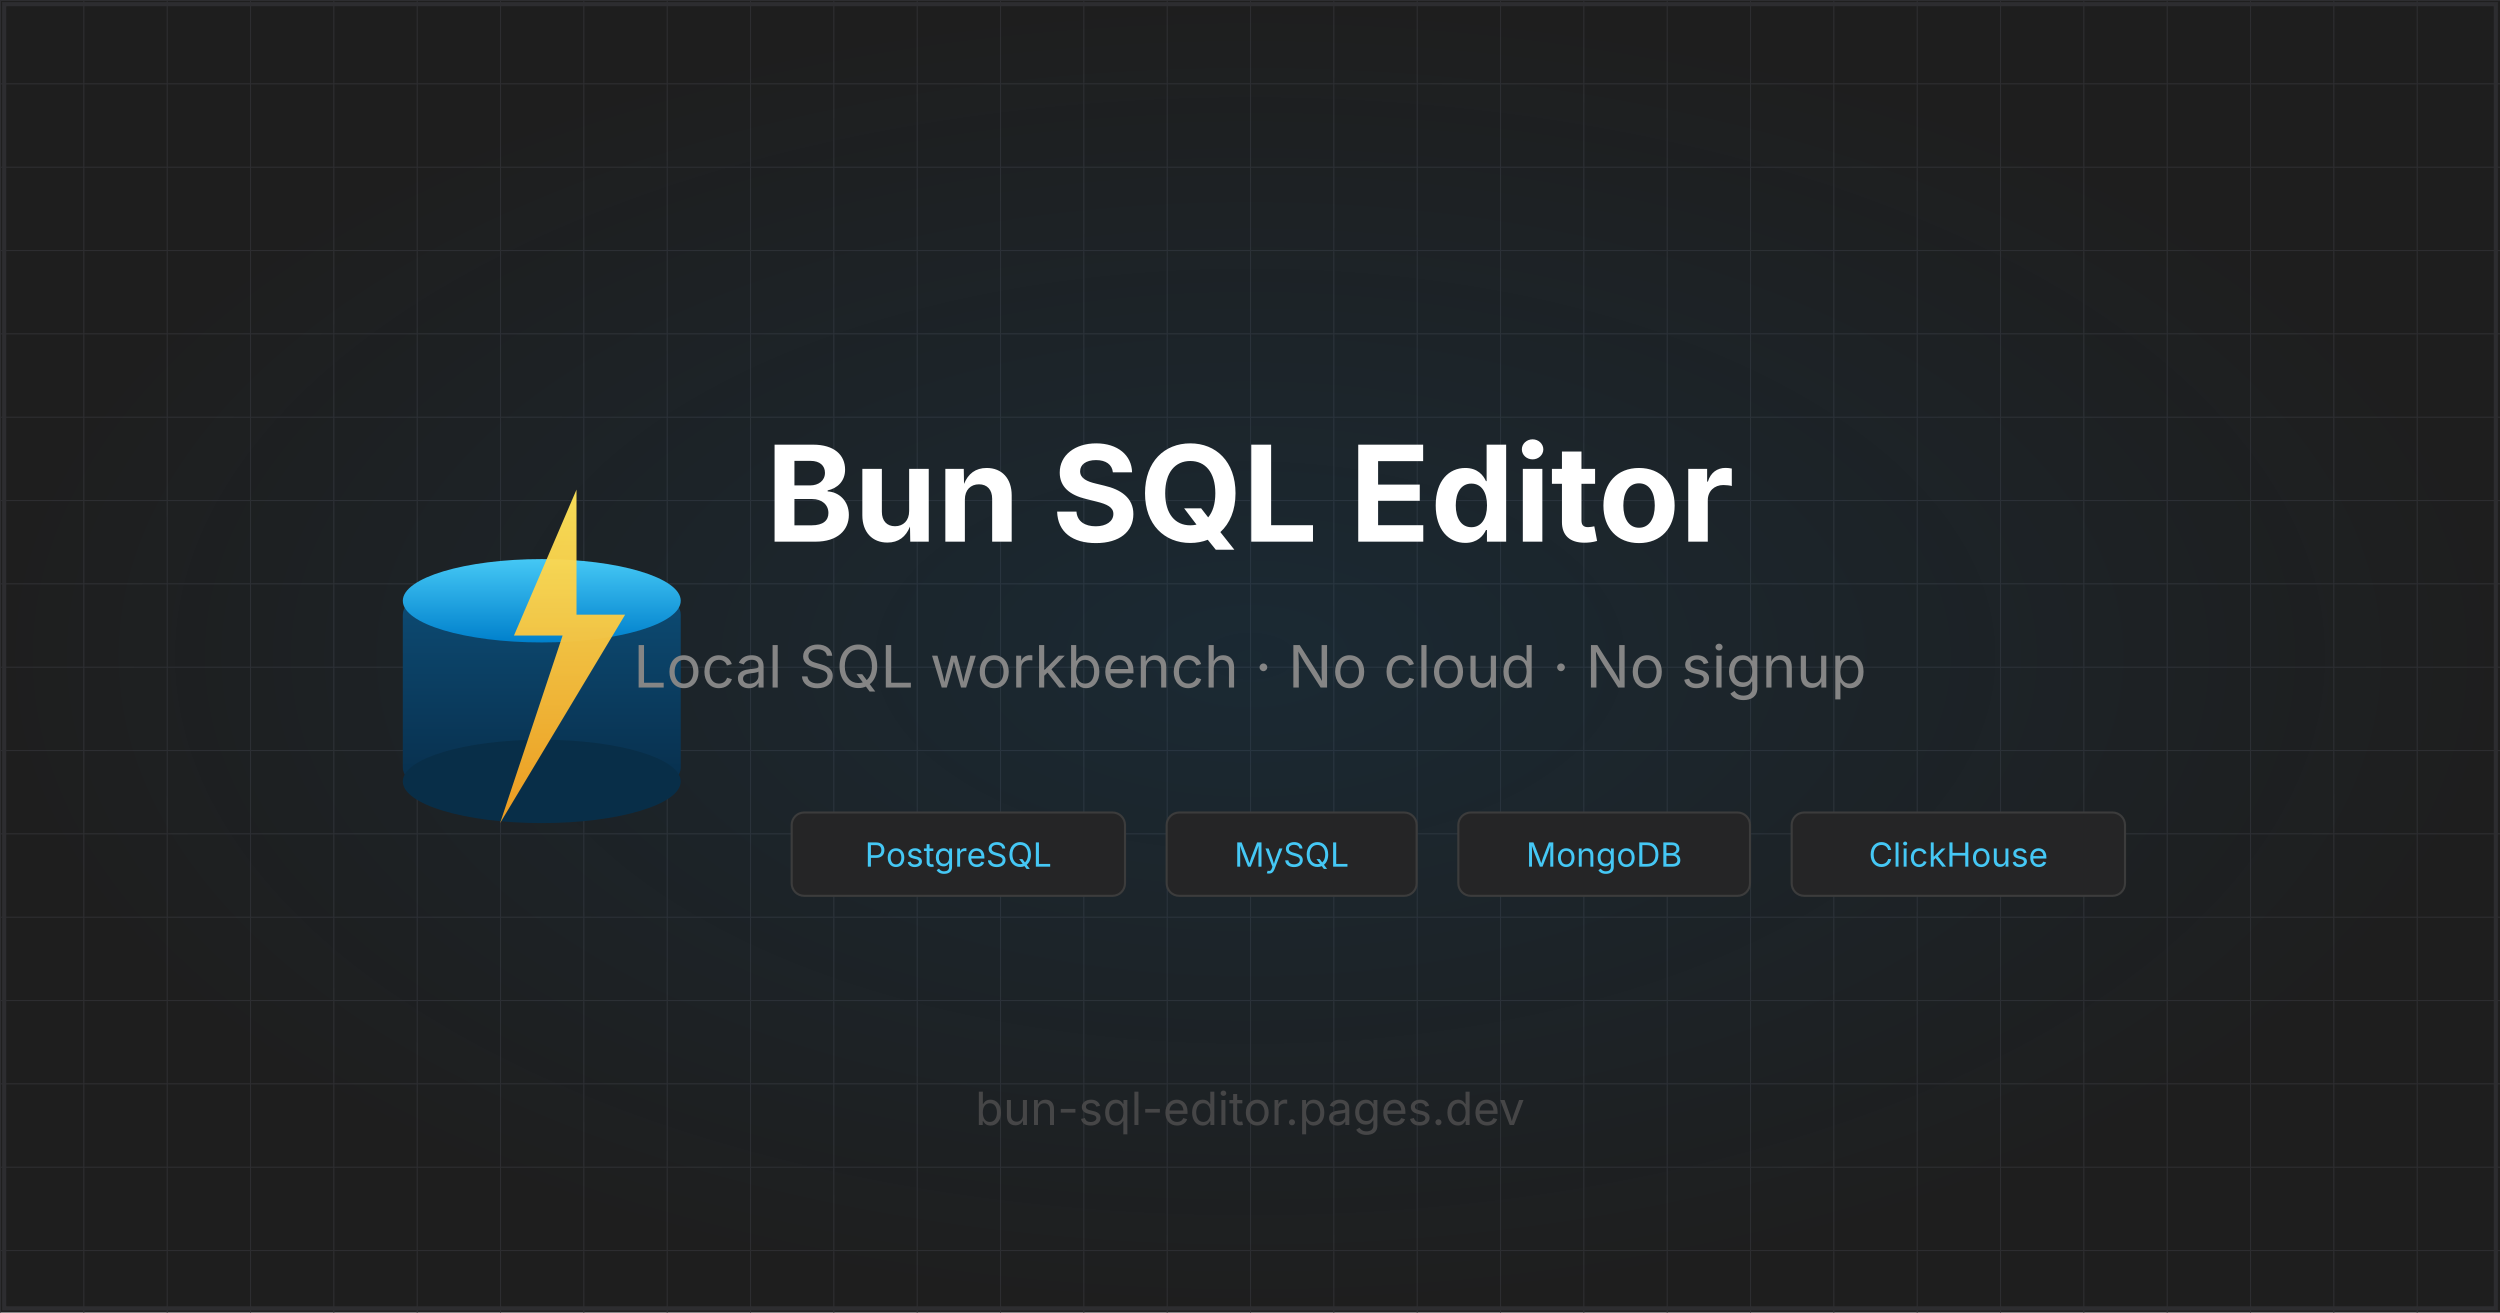
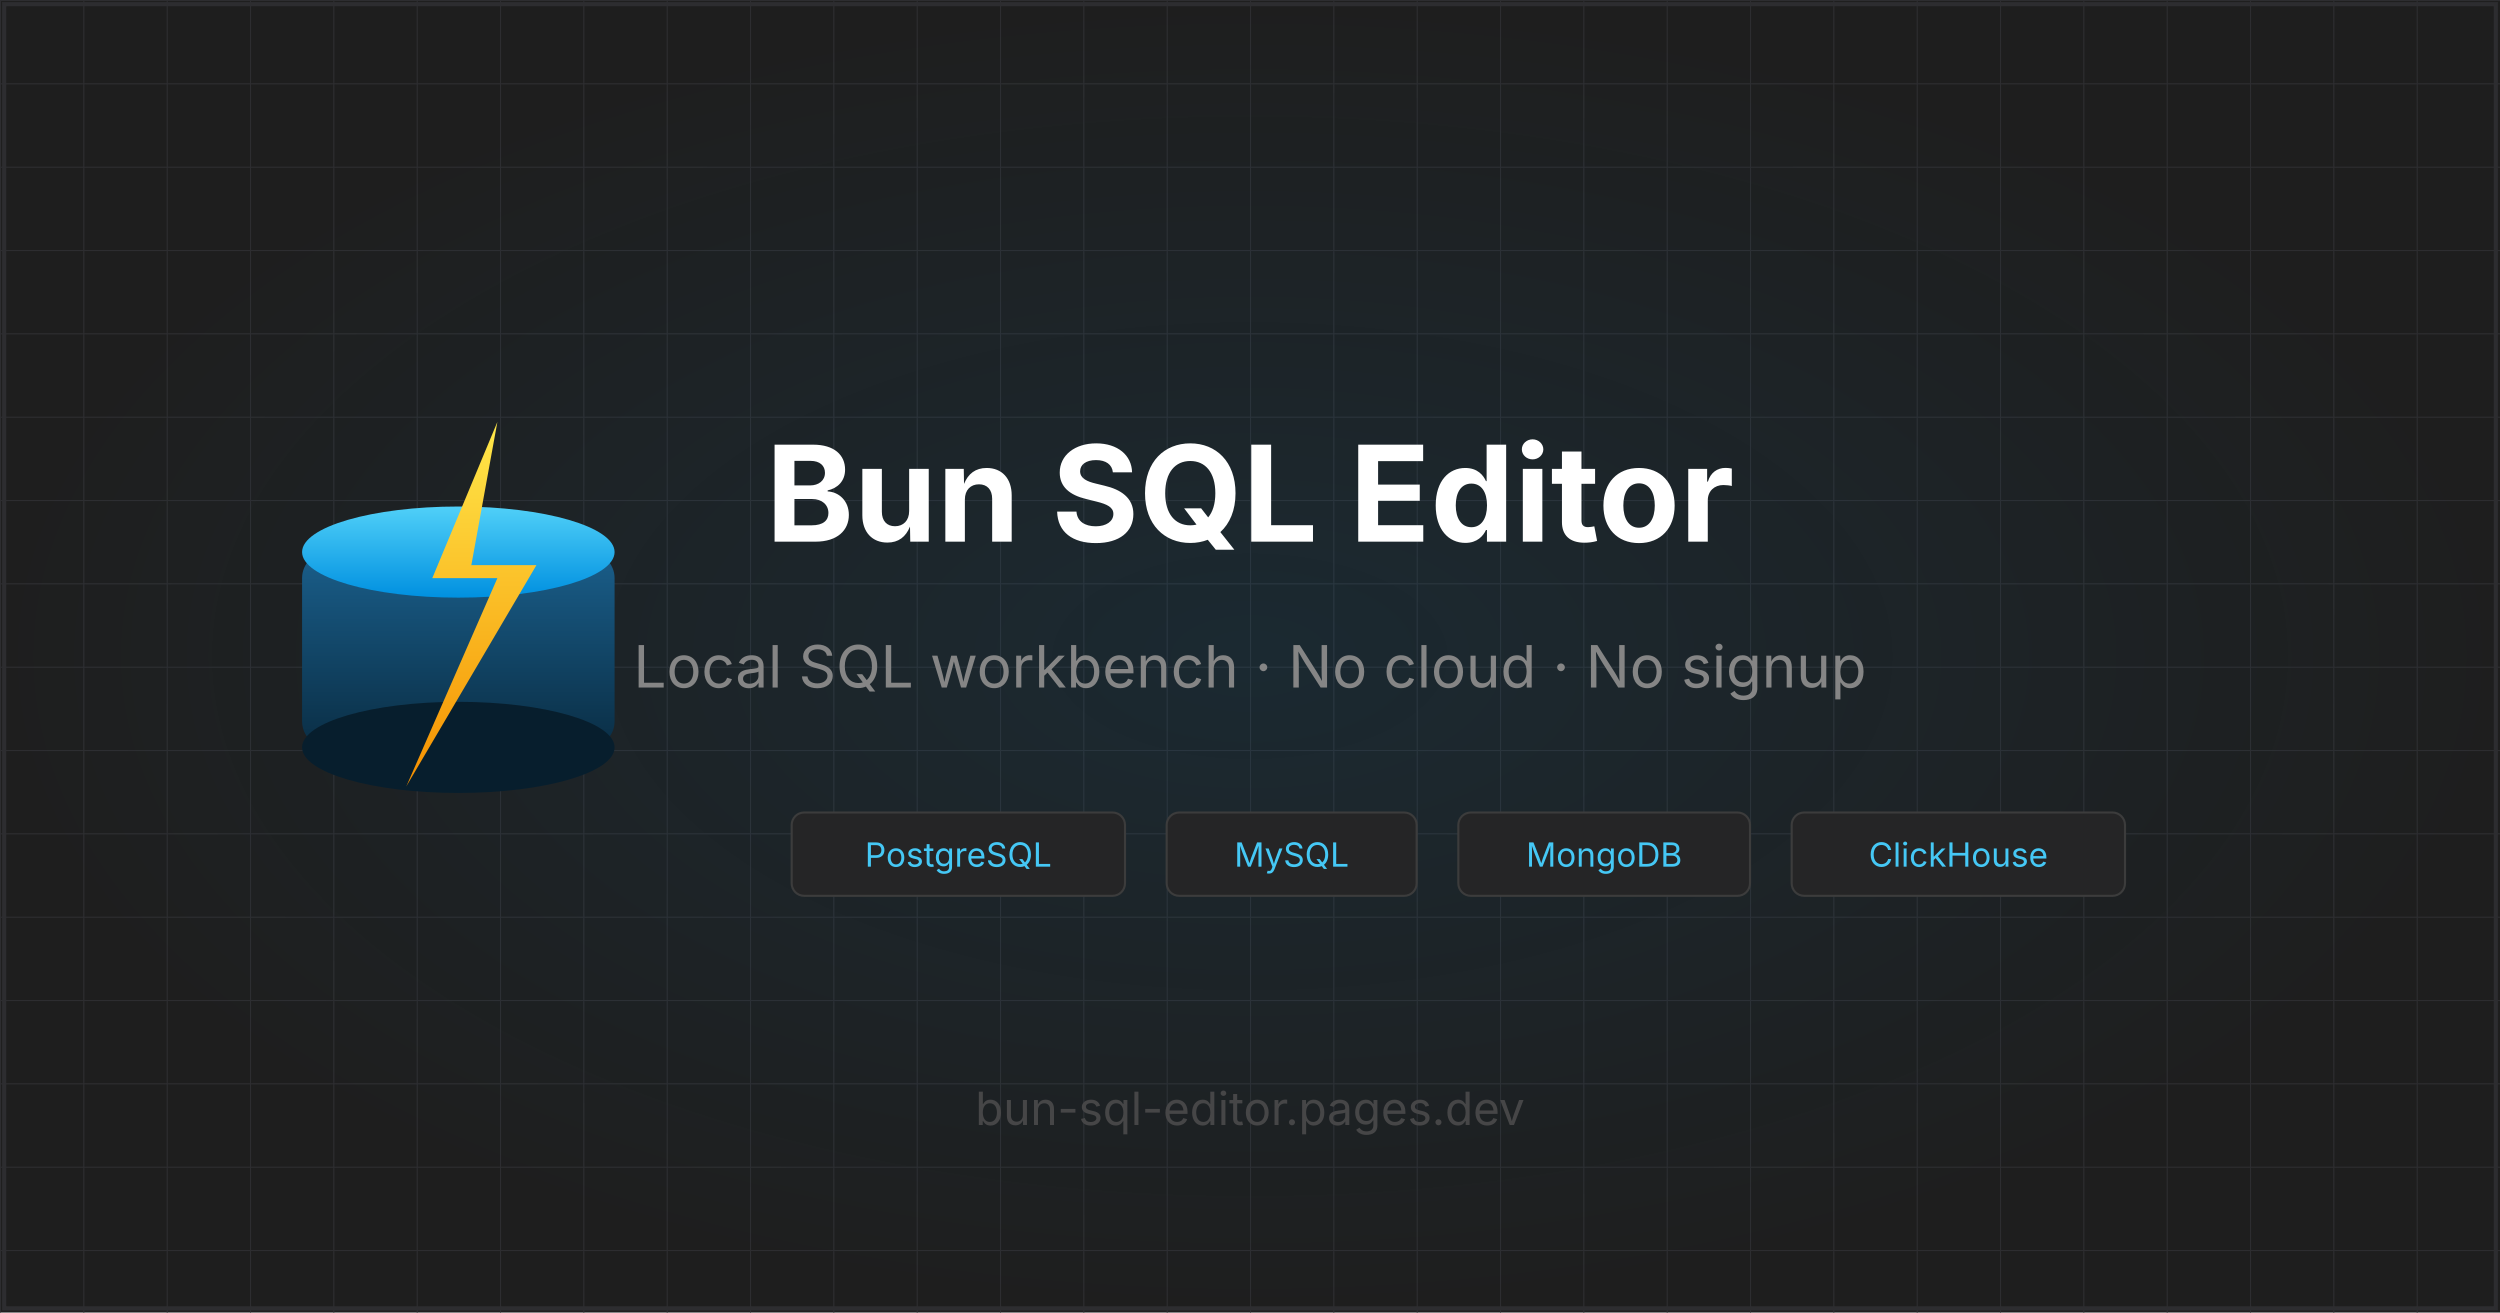
<svg xmlns="http://www.w3.org/2000/svg" width="1200" height="630" viewBox="0 0 1200 630">
  <rect width="1200" height="630" fill="#1e1e1e" />
  <defs>
    <pattern id="grid" width="40" height="40" patternUnits="userSpaceOnUse">
      <path d="M 40 0 L 0 0 0 40" fill="none" stroke="#2d2d30" stroke-width="1" />
    </pattern>
-     <linearGradient id="gTop" x1="0" y1="0" x2="0" y2="1">
-       <stop offset="0%" stop-color="#45c8f5" />
-       <stop offset="100%" stop-color="#0080cc" />
+     <linearGradient id="gBody" x1="0" y1="0" x2="0" y2="1">
+       <stop offset="0%" stop-color="#1a5e8a" />
+       <stop offset="100%" stop-color="#0a2e45" />
    </linearGradient>
-     <linearGradient id="gBody" x1="0" y1="0" x2="0" y2="1">
-       <stop offset="0%" stop-color="#0d4a72" />
-       <stop offset="100%" stop-color="#08304e" />
+     <linearGradient id="gCap" x1="0" y1="0" x2="0" y2="1">
+       <stop offset="0%" stop-color="#50d0f8" />
+       <stop offset="100%" stop-color="#0090e0" />
    </linearGradient>
    <linearGradient id="gBolt" x1="0" y1="0" x2="0" y2="1">
-       <stop offset="0%" stop-color="#ffe55a" />
-       <stop offset="100%" stop-color="#f5a020" />
+       <stop offset="0%" stop-color="#ffe84a" />
+       <stop offset="100%" stop-color="#f59000" />
    </linearGradient>
+     <radialGradient id="glow" cx="50%" cy="50%" r="50%">
+       <stop offset="0%" stop-color="#0090e0" stop-opacity="0.10" />
+       <stop offset="100%" stop-color="#0090e0" stop-opacity="0" />
+     </radialGradient>
  </defs>
  <rect width="1200" height="630" fill="url(#grid)" />
-   <radialGradient id="glow" cx="50%" cy="50%" r="50%">
-     <stop offset="0%" stop-color="#007acc" stop-opacity="0.12" />
-     <stop offset="100%" stop-color="#007acc" stop-opacity="0" />
-   </radialGradient>
  <rect width="1200" height="630" fill="url(#glow)" />
-   <g transform="translate(160, 215) scale(6.67)">
-     <rect x="5" y="11" width="20" height="13" rx="1" fill="url(#gBody)" />
-     <ellipse cx="15" cy="24" rx="10" ry="3" fill="#082e48" />
-     <ellipse cx="15" cy="11" rx="10" ry="3" fill="url(#gTop)" />
-     <path d="M17.5 3 L13 13.5 h3.5 L12 27 L21 12 h-3.5 Z" fill="url(#gBolt)" opacity="0.96" />
+   <g transform="translate(120, 190) scale(6.25)">
+     <rect x="4" y="12" width="24" height="15" rx="2" fill="url(#gBody)" />
+     <ellipse cx="16" cy="27" rx="12" ry="3.5" fill="#071e2d" />
+     <ellipse cx="16" cy="12" rx="12" ry="3.5" fill="url(#gCap)" />
+     <path d="M19 2 L14 14h5L12 30 22 13h-5Z" fill="url(#gBolt)" />
  </g>
  <text x="600" y="260" font-family="system-ui, -apple-system, sans-serif" font-size="64" font-weight="700" fill="#ffffff" text-anchor="middle">Bun SQL Editor</text>
  <text x="600" y="330" font-family="system-ui, -apple-system, sans-serif" font-size="28" fill="#858585" text-anchor="middle">Local SQL workbench · No cloud · No signup</text>
  <g transform="translate(380, 390)">
    <rect width="160" height="40" rx="6" fill="#252526" stroke="#3c3c3c" stroke-width="1" />
    <text x="80" y="26" font-family="system-ui, -apple-system, monospace" font-size="16" fill="#45c8f5" text-anchor="middle">PostgreSQL</text>
  </g>
  <g transform="translate(560, 390)">
    <rect width="120" height="40" rx="6" fill="#252526" stroke="#3c3c3c" stroke-width="1" />
    <text x="60" y="26" font-family="system-ui, -apple-system, monospace" font-size="16" fill="#45c8f5" text-anchor="middle">MySQL</text>
  </g>
  <g transform="translate(700, 390)">
    <rect width="140" height="40" rx="6" fill="#252526" stroke="#3c3c3c" stroke-width="1" />
    <text x="70" y="26" font-family="system-ui, -apple-system, monospace" font-size="16" fill="#45c8f5" text-anchor="middle">MongoDB</text>
  </g>
  <g transform="translate(860, 390)">
    <rect width="160" height="40" rx="6" fill="#252526" stroke="#3c3c3c" stroke-width="1" />
    <text x="80" y="26" font-family="system-ui, -apple-system, monospace" font-size="16" fill="#45c8f5" text-anchor="middle">ClickHouse</text>
  </g>
  <text x="600" y="540" font-family="system-ui, -apple-system, sans-serif" font-size="22" fill="#464647" text-anchor="middle">bun-sql-editor.pages.dev</text>
  <rect x="2" y="2" width="1196" height="626" rx="0" fill="none" stroke="#2d2d30" stroke-width="2" />
</svg>
